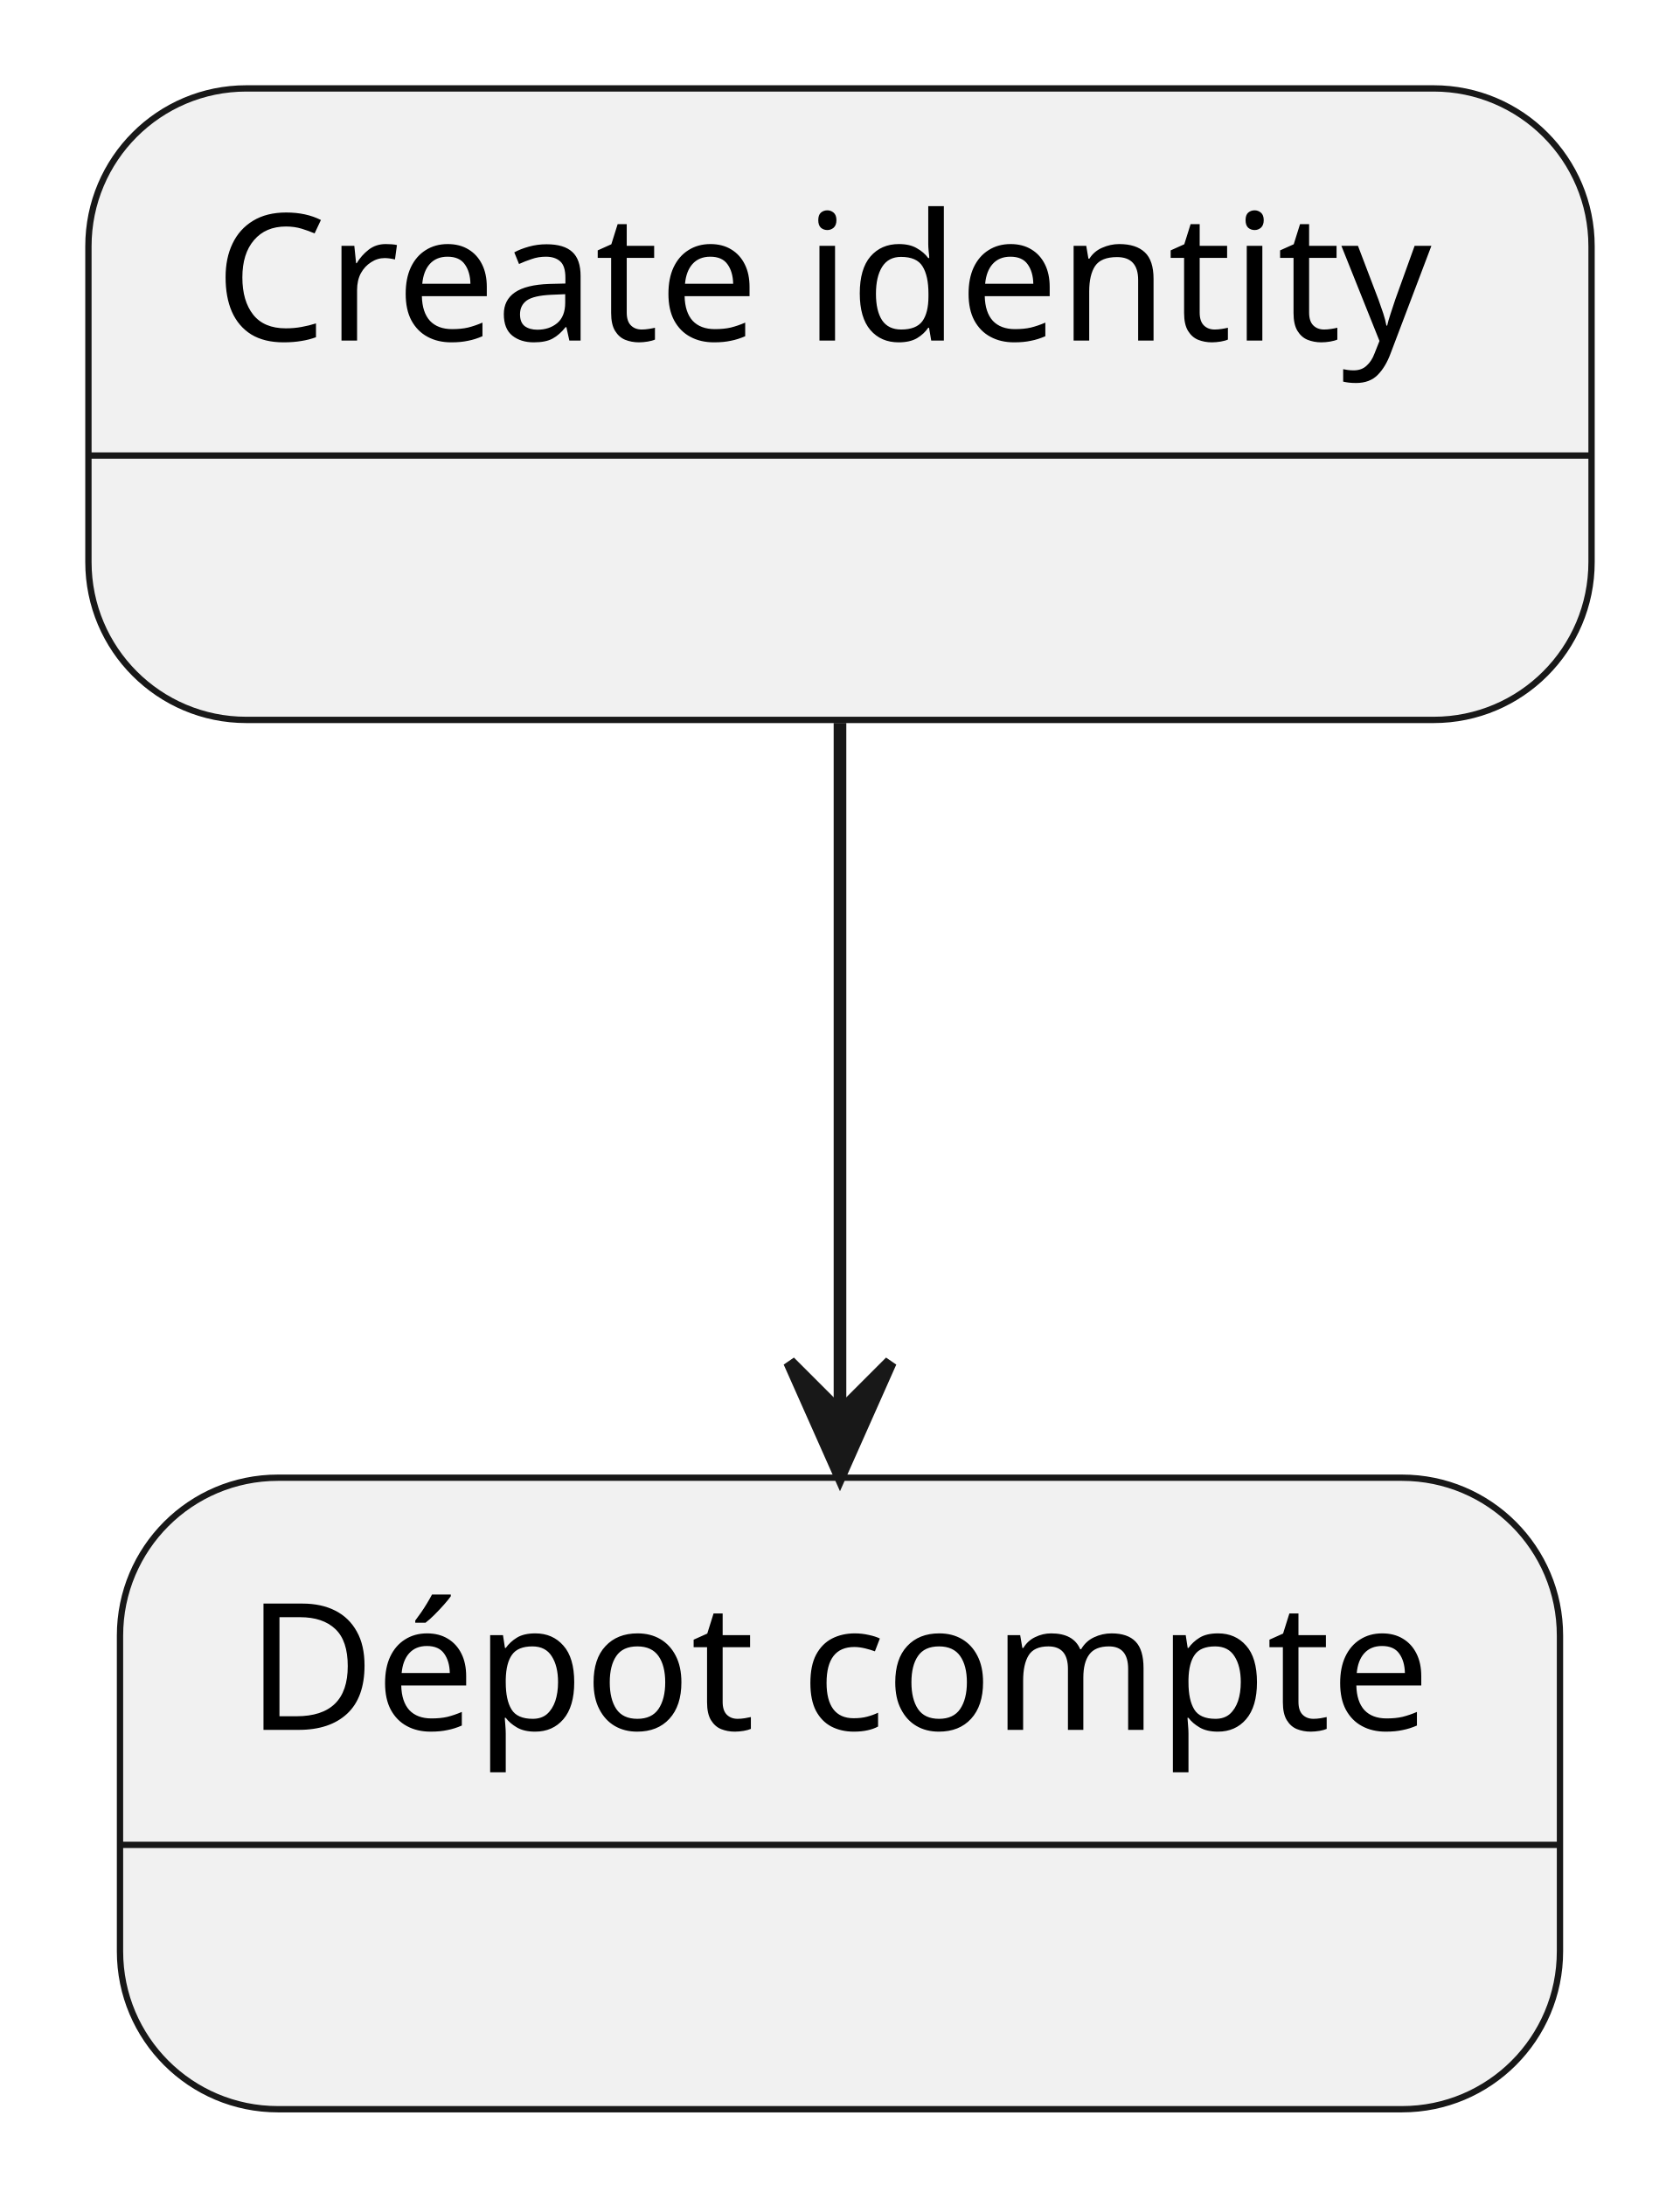
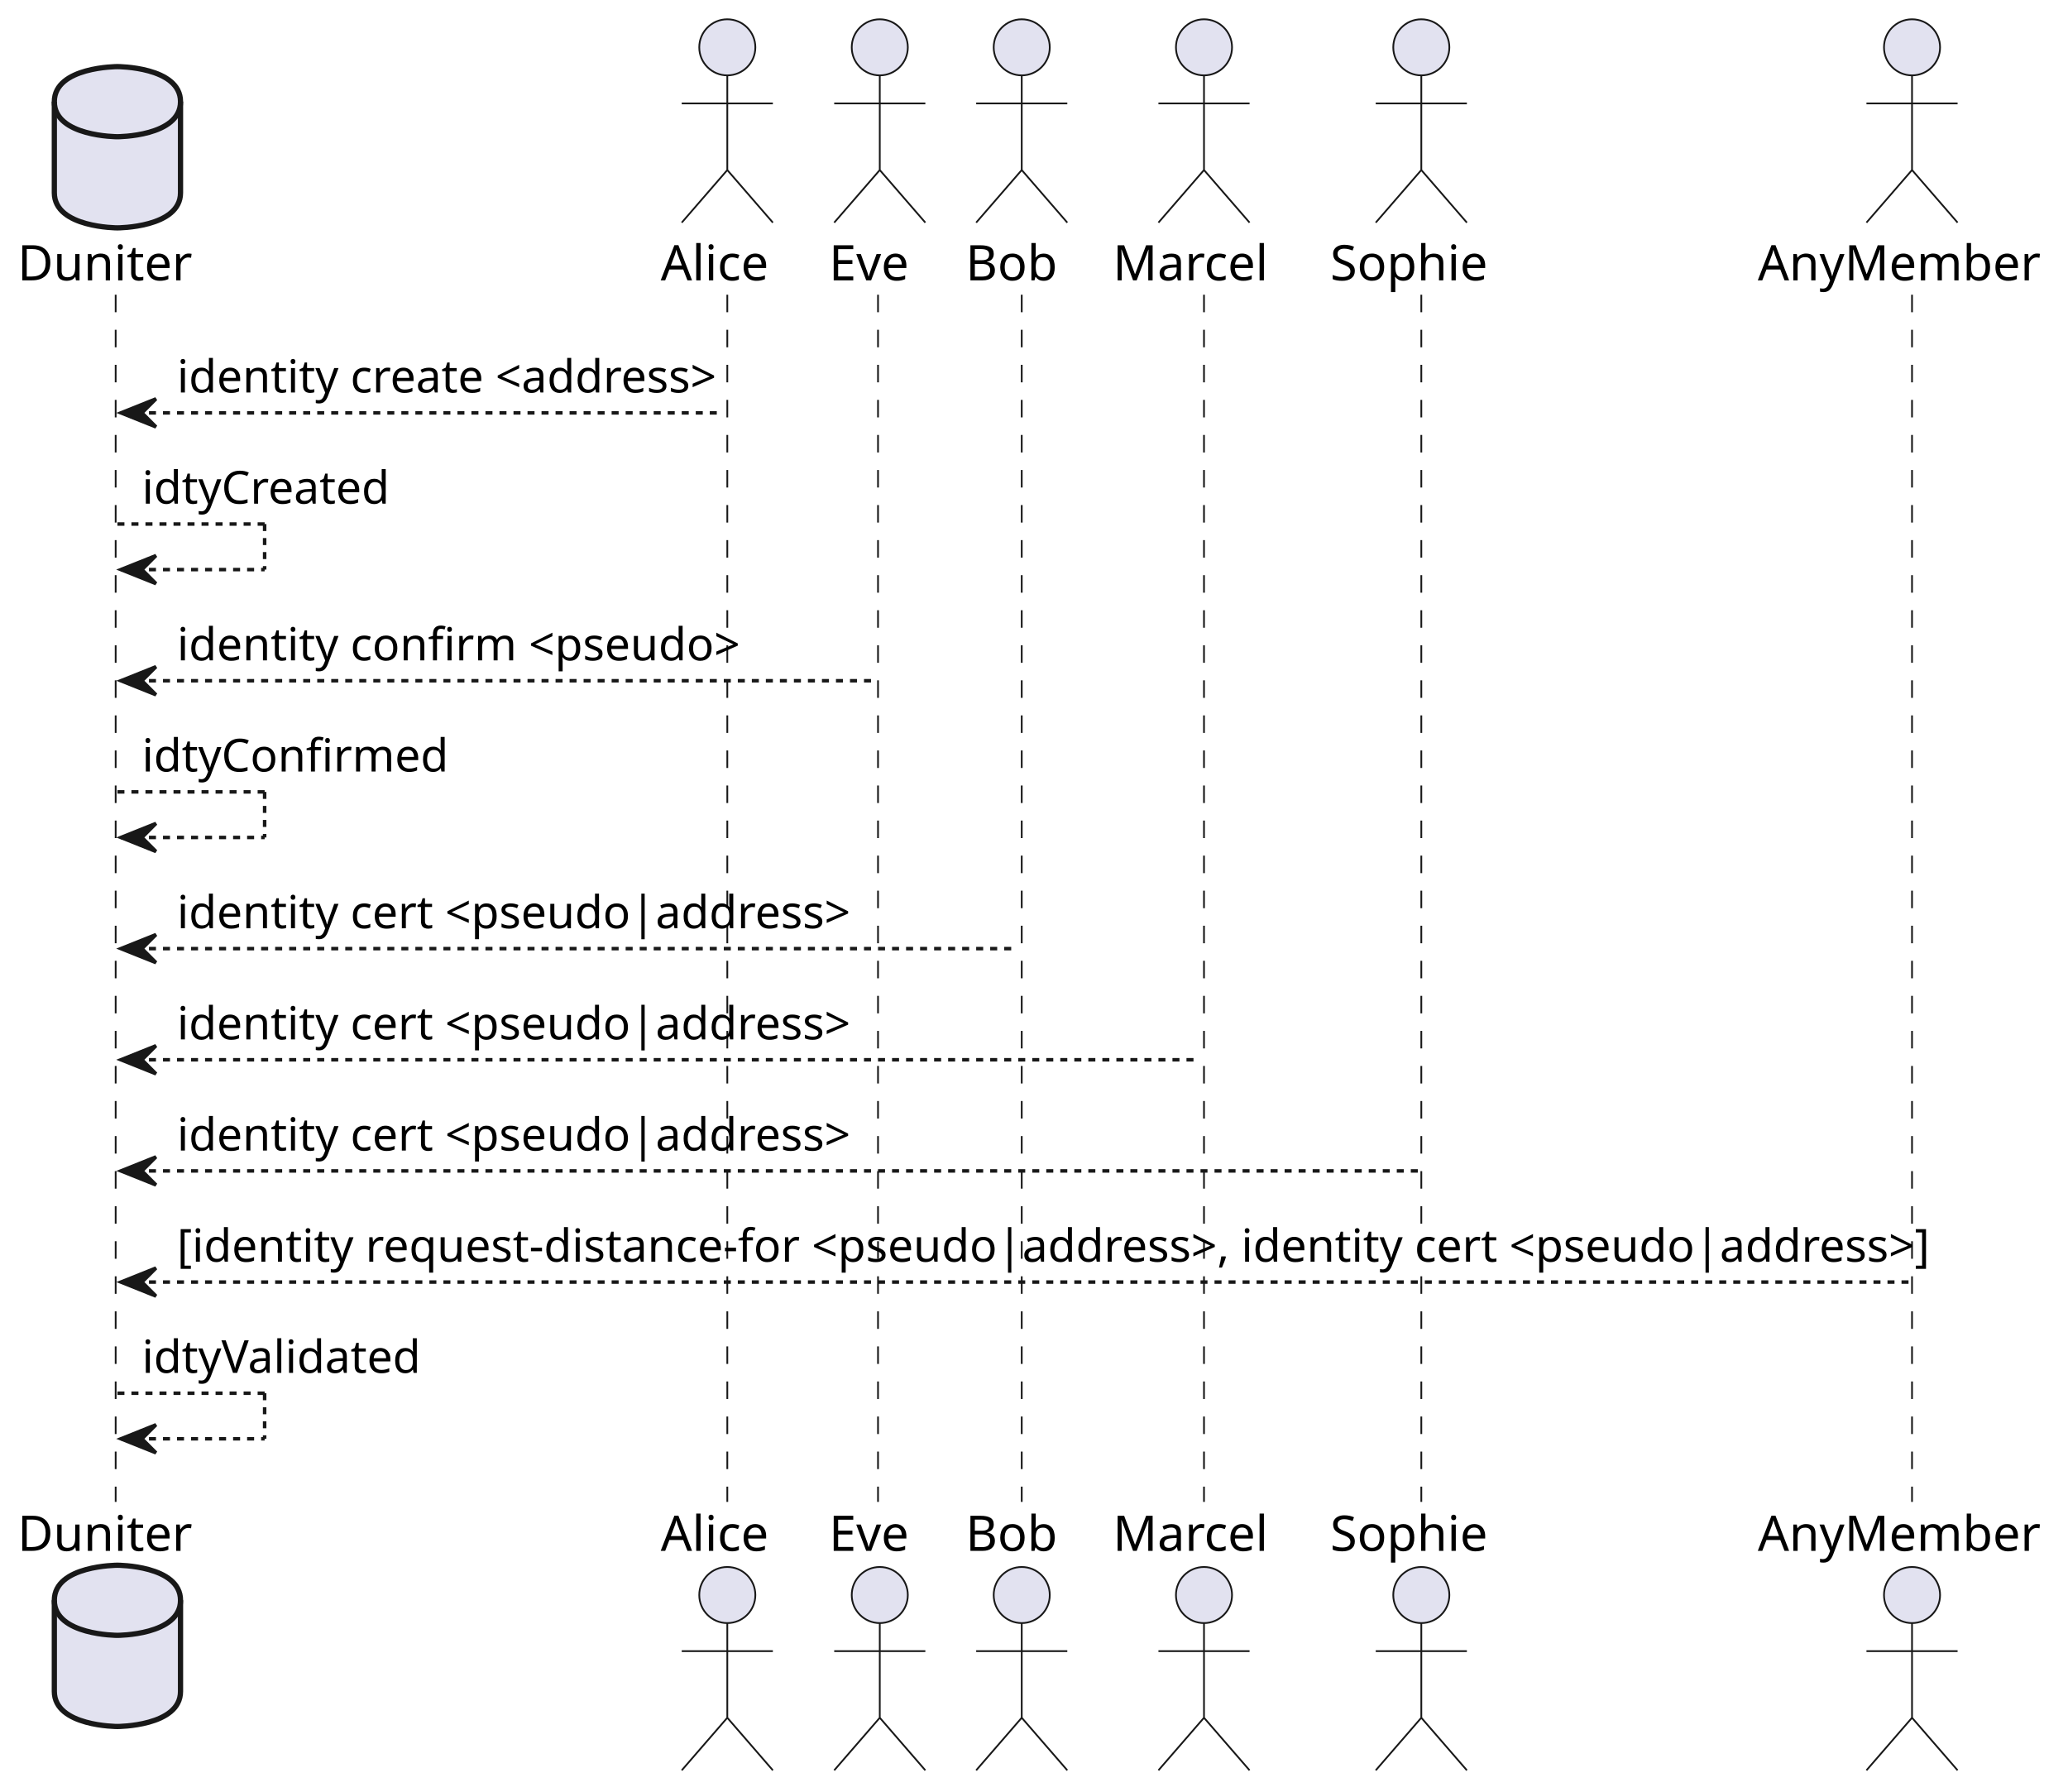
- <svg xmlns="http://www.w3.org/2000/svg" contentStyleType="text/css" height="173px" preserveAspectRatio="none" style="width:133px;height:173px;background:#FFFFFF;" version="1.1" viewBox="0 0 133 173" width="133px" zoomAndPan="magnify">
+ <svg xmlns="http://www.w3.org/2000/svg" contentStyleType="text/css" height="511px" preserveAspectRatio="none" style="width:590px;height:511px;background:#FFFFFF;" version="1.1" viewBox="0 0 590 511" width="590px" zoomAndPan="magnify">
  <defs />
  <g>
-     <g id="identity">
-       <rect fill="#F1F1F1" height="50" rx="12.5" ry="12.5" style="stroke:#181818;stroke-width:0.5;" width="119" x="7" y="7" />
-       <line style="stroke:#181818;stroke-width:0.5;" x1="7" x2="126" y1="36.068" y2="36.068" />
-       <text fill="#000000" font-family="sans-serif" font-size="14" lengthAdjust="spacing" textLength="99" x="17" y="26.966">Create identity</text>
-     </g>
-     <g id="deposit">
-       <rect fill="#F1F1F1" height="50" rx="12.5" ry="12.5" style="stroke:#181818;stroke-width:0.5;" width="114" x="9.5" y="117" />
-       <line style="stroke:#181818;stroke-width:0.5;" x1="9.5" x2="123.5" y1="146.068" y2="146.068" />
-       <text fill="#000000" font-family="sans-serif" font-size="14" lengthAdjust="spacing" textLength="94" x="19.5" y="136.966">Dépot compte</text>
-     </g>
-     <g id="link_identity_deposit">
-       <path d="M66.5,57.24 C66.5,73.36 66.5,94.62 66.5,111.69 " fill="none" id="identity-to-deposit" style="stroke:#181818;stroke-width:1.0;" />
-       <polygon fill="#181818" points="66.5,116.84,70.5,107.84,66.5,111.84,62.5,107.84,66.5,116.84" style="stroke:#181818;stroke-width:1.0;" />
-     </g>
+     <line style="stroke:#181818;stroke-width:0.5;stroke-dasharray:5.0,5.0;" x1="33" x2="33" y1="84.068" y2="428.422" />
+     <line style="stroke:#181818;stroke-width:0.5;stroke-dasharray:5.0,5.0;" x1="207.5" x2="207.5" y1="84.068" y2="428.422" />
+     <line style="stroke:#181818;stroke-width:0.5;stroke-dasharray:5.0,5.0;" x1="250.5" x2="250.5" y1="84.068" y2="428.422" />
+     <line style="stroke:#181818;stroke-width:0.5;stroke-dasharray:5.0,5.0;" x1="291.5" x2="291.5" y1="84.068" y2="428.422" />
+     <line style="stroke:#181818;stroke-width:0.5;stroke-dasharray:5.0,5.0;" x1="343.5" x2="343.5" y1="84.068" y2="428.422" />
+     <line style="stroke:#181818;stroke-width:0.5;stroke-dasharray:5.0,5.0;" x1="405.5" x2="405.5" y1="84.068" y2="428.422" />
+     <line style="stroke:#181818;stroke-width:0.5;stroke-dasharray:5.0,5.0;" x1="545.5" x2="545.5" y1="84.068" y2="428.422" />
+     <text fill="#000000" font-family="sans-serif" font-size="14" lengthAdjust="spacing" textLength="51" x="5" y="79.966">Duniter</text>
+     <path d="M15.5,29 C15.5,19 33.5,19 33.5,19 C33.5,19 51.5,19 51.5,29 L51.5,55 C51.5,65 33.5,65 33.5,65 C33.5,65 15.5,65 15.5,55 L15.5,29 " fill="#E2E2F0" style="stroke:#181818;stroke-width:1.5;" />
+     <path d="M15.5,29 C15.5,39 33.5,39 33.5,39 C33.5,39 51.5,39 51.5,29 " fill="none" style="stroke:#181818;stroke-width:1.5;" />
+     <text fill="#000000" font-family="sans-serif" font-size="14" lengthAdjust="spacing" textLength="51" x="5" y="442.388">Duniter</text>
+     <path d="M15.5,456.49 C15.5,446.49 33.5,446.49 33.5,446.49 C33.5,446.49 51.5,446.49 51.5,456.49 L51.5,482.49 C51.5,492.49 33.5,492.49 33.5,492.49 C33.5,492.49 15.5,492.49 15.5,482.49 L15.5,456.49 " fill="#E2E2F0" style="stroke:#181818;stroke-width:1.5;" />
+     <path d="M15.5,456.49 C15.5,466.49 33.5,466.49 33.5,466.49 C33.5,466.49 51.5,466.49 51.5,456.49 " fill="none" style="stroke:#181818;stroke-width:1.5;" />
+     <text fill="#000000" font-family="sans-serif" font-size="14" lengthAdjust="spacing" textLength="32" x="188.5" y="79.966">Alice</text>
+     <ellipse cx="207.5" cy="13.5" fill="#E2E2F0" rx="8" ry="8" style="stroke:#181818;stroke-width:0.5;" />
+     <path d="M207.5,21.5 L207.5,48.5 M194.5,29.5 L220.5,29.5 M207.5,48.5 L194.5,63.5 M207.5,48.5 L220.5,63.5 " fill="none" style="stroke:#181818;stroke-width:0.5;" />
+     <text fill="#000000" font-family="sans-serif" font-size="14" lengthAdjust="spacing" textLength="32" x="188.5" y="442.388">Alice</text>
+     <ellipse cx="207.5" cy="454.99" fill="#E2E2F0" rx="8" ry="8" style="stroke:#181818;stroke-width:0.5;" />
+     <path d="M207.5,462.99 L207.5,489.99 M194.5,470.99 L220.5,470.99 M207.5,489.99 L194.5,504.99 M207.5,489.99 L220.5,504.99 " fill="none" style="stroke:#181818;stroke-width:0.5;" />
+     <text fill="#000000" font-family="sans-serif" font-size="14" lengthAdjust="spacing" textLength="23" x="236.5" y="79.966">Eve</text>
+     <ellipse cx="251" cy="13.5" fill="#E2E2F0" rx="8" ry="8" style="stroke:#181818;stroke-width:0.5;" />
+     <path d="M251,21.5 L251,48.5 M238,29.5 L264,29.5 M251,48.5 L238,63.5 M251,48.5 L264,63.5 " fill="none" style="stroke:#181818;stroke-width:0.5;" />
+     <text fill="#000000" font-family="sans-serif" font-size="14" lengthAdjust="spacing" textLength="23" x="236.5" y="442.388">Eve</text>
+     <ellipse cx="251" cy="454.99" fill="#E2E2F0" rx="8" ry="8" style="stroke:#181818;stroke-width:0.5;" />
+     <path d="M251,462.99 L251,489.99 M238,470.99 L264,470.99 M251,489.99 L238,504.99 M251,489.99 L264,504.99 " fill="none" style="stroke:#181818;stroke-width:0.5;" />
+     <text fill="#000000" font-family="sans-serif" font-size="14" lengthAdjust="spacing" textLength="26" x="275.5" y="79.966">Bob</text>
+     <ellipse cx="291.5" cy="13.5" fill="#E2E2F0" rx="8" ry="8" style="stroke:#181818;stroke-width:0.5;" />
+     <path d="M291.5,21.5 L291.5,48.5 M278.5,29.5 L304.5,29.5 M291.5,48.5 L278.5,63.5 M291.5,48.5 L304.5,63.5 " fill="none" style="stroke:#181818;stroke-width:0.5;" />
+     <text fill="#000000" font-family="sans-serif" font-size="14" lengthAdjust="spacing" textLength="26" x="275.5" y="442.388">Bob</text>
+     <ellipse cx="291.5" cy="454.99" fill="#E2E2F0" rx="8" ry="8" style="stroke:#181818;stroke-width:0.5;" />
+     <path d="M291.5,462.99 L291.5,489.99 M278.5,470.99 L304.5,470.99 M291.5,489.99 L278.5,504.99 M291.5,489.99 L304.5,504.99 " fill="none" style="stroke:#181818;stroke-width:0.5;" />
+     <text fill="#000000" font-family="sans-serif" font-size="14" lengthAdjust="spacing" textLength="46" x="317.5" y="79.966">Marcel</text>
+     <ellipse cx="343.5" cy="13.5" fill="#E2E2F0" rx="8" ry="8" style="stroke:#181818;stroke-width:0.5;" />
+     <path d="M343.5,21.5 L343.5,48.5 M330.5,29.5 L356.5,29.5 M343.5,48.5 L330.5,63.5 M343.5,48.5 L356.5,63.5 " fill="none" style="stroke:#181818;stroke-width:0.5;" />
+     <text fill="#000000" font-family="sans-serif" font-size="14" lengthAdjust="spacing" textLength="46" x="317.5" y="442.388">Marcel</text>
+     <ellipse cx="343.5" cy="454.99" fill="#E2E2F0" rx="8" ry="8" style="stroke:#181818;stroke-width:0.5;" />
+     <path d="M343.5,462.99 L343.5,489.99 M330.5,470.99 L356.5,470.99 M343.5,489.99 L330.5,504.99 M343.5,489.99 L356.5,504.99 " fill="none" style="stroke:#181818;stroke-width:0.5;" />
+     <text fill="#000000" font-family="sans-serif" font-size="14" lengthAdjust="spacing" textLength="46" x="379.5" y="79.966">Sophie</text>
+     <ellipse cx="405.5" cy="13.5" fill="#E2E2F0" rx="8" ry="8" style="stroke:#181818;stroke-width:0.5;" />
+     <path d="M405.5,21.5 L405.5,48.5 M392.5,29.5 L418.5,29.5 M405.5,48.5 L392.5,63.5 M405.5,48.5 L418.5,63.5 " fill="none" style="stroke:#181818;stroke-width:0.5;" />
+     <text fill="#000000" font-family="sans-serif" font-size="14" lengthAdjust="spacing" textLength="46" x="379.5" y="442.388">Sophie</text>
+     <ellipse cx="405.5" cy="454.99" fill="#E2E2F0" rx="8" ry="8" style="stroke:#181818;stroke-width:0.5;" />
+     <path d="M405.5,462.99 L405.5,489.99 M392.5,470.99 L418.5,470.99 M405.5,489.99 L392.5,504.99 M405.5,489.99 L418.5,504.99 " fill="none" style="stroke:#181818;stroke-width:0.5;" />
+     <text fill="#000000" font-family="sans-serif" font-size="14" lengthAdjust="spacing" textLength="82" x="501.5" y="79.966">AnyMember</text>
+     <ellipse cx="545.5" cy="13.5" fill="#E2E2F0" rx="8" ry="8" style="stroke:#181818;stroke-width:0.5;" />
+     <path d="M545.5,21.5 L545.5,48.5 M532.5,29.5 L558.5,29.5 M545.5,48.5 L532.5,63.5 M545.5,48.5 L558.5,63.5 " fill="none" style="stroke:#181818;stroke-width:0.5;" />
+     <text fill="#000000" font-family="sans-serif" font-size="14" lengthAdjust="spacing" textLength="82" x="501.5" y="442.388">AnyMember</text>
+     <ellipse cx="545.5" cy="454.99" fill="#E2E2F0" rx="8" ry="8" style="stroke:#181818;stroke-width:0.5;" />
+     <path d="M545.5,462.99 L545.5,489.99 M532.5,470.99 L558.5,470.99 M545.5,489.99 L532.5,504.99 M545.5,489.99 L558.5,504.99 " fill="none" style="stroke:#181818;stroke-width:0.5;" />
+     <polygon fill="#181818" points="44.5,113.774,34.5,117.774,44.5,121.774,40.5,117.774" style="stroke:#181818;stroke-width:1.0;" />
+     <line style="stroke:#181818;stroke-width:1.0;stroke-dasharray:2.0,2.0;" x1="38.5" x2="206.5" y1="117.774" y2="117.774" />
+     <text fill="#000000" font-family="sans-serif" font-size="13" lengthAdjust="spacing" textLength="150" x="50.5" y="111.965">identity create &lt;address&gt;</text>
+     <line style="stroke:#181818;stroke-width:1.0;stroke-dasharray:2.0,2.0;" x1="33.5" x2="75.5" y1="149.48" y2="149.48" />
+     <line style="stroke:#181818;stroke-width:1.0;stroke-dasharray:2.0,2.0;" x1="75.5" x2="75.5" y1="149.48" y2="162.48" />
+     <line style="stroke:#181818;stroke-width:1.0;stroke-dasharray:2.0,2.0;" x1="34.5" x2="75.5" y1="162.48" y2="162.48" />
+     <polygon fill="#181818" points="44.5,158.48,34.5,162.48,44.5,166.48,40.5,162.48" style="stroke:#181818;stroke-width:1.0;" />
+     <text fill="#000000" font-family="sans-serif" font-size="13" lengthAdjust="spacing" textLength="70" x="40.5" y="143.671">idtyCreated</text>
+     <polygon fill="#181818" points="44.5,190.186,34.5,194.186,44.5,198.186,40.5,194.186" style="stroke:#181818;stroke-width:1.0;" />
+     <line style="stroke:#181818;stroke-width:1.0;stroke-dasharray:2.0,2.0;" x1="38.5" x2="250" y1="194.186" y2="194.186" />
+     <text fill="#000000" font-family="sans-serif" font-size="13" lengthAdjust="spacing" textLength="157" x="50.5" y="188.377">identity confirm &lt;pseudo&gt;</text>
+     <line style="stroke:#181818;stroke-width:1.0;stroke-dasharray:2.0,2.0;" x1="33.5" x2="75.5" y1="225.892" y2="225.892" />
+     <line style="stroke:#181818;stroke-width:1.0;stroke-dasharray:2.0,2.0;" x1="75.5" x2="75.5" y1="225.892" y2="238.892" />
+     <line style="stroke:#181818;stroke-width:1.0;stroke-dasharray:2.0,2.0;" x1="34.5" x2="75.5" y1="238.892" y2="238.892" />
+     <polygon fill="#181818" points="44.5,234.892,34.5,238.892,44.5,242.892,40.5,238.892" style="stroke:#181818;stroke-width:1.0;" />
+     <text fill="#000000" font-family="sans-serif" font-size="13" lengthAdjust="spacing" textLength="86" x="40.5" y="220.083">idtyConfirmed</text>
+     <polygon fill="#181818" points="44.5,266.598,34.5,270.598,44.5,274.598,40.5,270.598" style="stroke:#181818;stroke-width:1.0;" />
+     <line style="stroke:#181818;stroke-width:1.0;stroke-dasharray:2.0,2.0;" x1="38.5" x2="290.5" y1="270.598" y2="270.598" />
+     <text fill="#000000" font-family="sans-serif" font-size="13" lengthAdjust="spacing" textLength="188" x="50.5" y="264.789">identity cert &lt;pseudo|address&gt;</text>
+     <polygon fill="#181818" points="44.5,298.304,34.5,302.304,44.5,306.304,40.5,302.304" style="stroke:#181818;stroke-width:1.0;" />
+     <line style="stroke:#181818;stroke-width:1.0;stroke-dasharray:2.0,2.0;" x1="38.5" x2="342.5" y1="302.304" y2="302.304" />
+     <text fill="#000000" font-family="sans-serif" font-size="13" lengthAdjust="spacing" textLength="188" x="50.5" y="296.495">identity cert &lt;pseudo|address&gt;</text>
+     <polygon fill="#181818" points="44.5,330.01,34.5,334.01,44.5,338.01,40.5,334.01" style="stroke:#181818;stroke-width:1.0;" />
+     <line style="stroke:#181818;stroke-width:1.0;stroke-dasharray:2.0,2.0;" x1="38.5" x2="404.5" y1="334.01" y2="334.01" />
+     <text fill="#000000" font-family="sans-serif" font-size="13" lengthAdjust="spacing" textLength="188" x="50.5" y="328.201">identity cert &lt;pseudo|address&gt;</text>
+     <polygon fill="#181818" points="44.5,361.716,34.5,365.716,44.5,369.716,40.5,365.716" style="stroke:#181818;stroke-width:1.0;" />
+     <line style="stroke:#181818;stroke-width:1.0;stroke-dasharray:2.0,2.0;" x1="38.5" x2="544.5" y1="365.716" y2="365.716" />
+     <text fill="#000000" font-family="sans-serif" font-size="13" lengthAdjust="spacing" textLength="488" x="50.5" y="359.907">[identity request-distance-for &lt;pseudo|address&gt;, identity cert &lt;pseudo|address&gt;]</text>
+     <line style="stroke:#181818;stroke-width:1.0;stroke-dasharray:2.0,2.0;" x1="33.5" x2="75.5" y1="397.422" y2="397.422" />
+     <line style="stroke:#181818;stroke-width:1.0;stroke-dasharray:2.0,2.0;" x1="75.5" x2="75.5" y1="397.422" y2="410.422" />
+     <line style="stroke:#181818;stroke-width:1.0;stroke-dasharray:2.0,2.0;" x1="34.5" x2="75.5" y1="410.422" y2="410.422" />
+     <polygon fill="#181818" points="44.5,406.422,34.5,410.422,44.5,414.422,40.5,410.422" style="stroke:#181818;stroke-width:1.0;" />
+     <text fill="#000000" font-family="sans-serif" font-size="13" lengthAdjust="spacing" textLength="79" x="40.5" y="391.613">idtyValidated</text>
  </g>
</svg>
